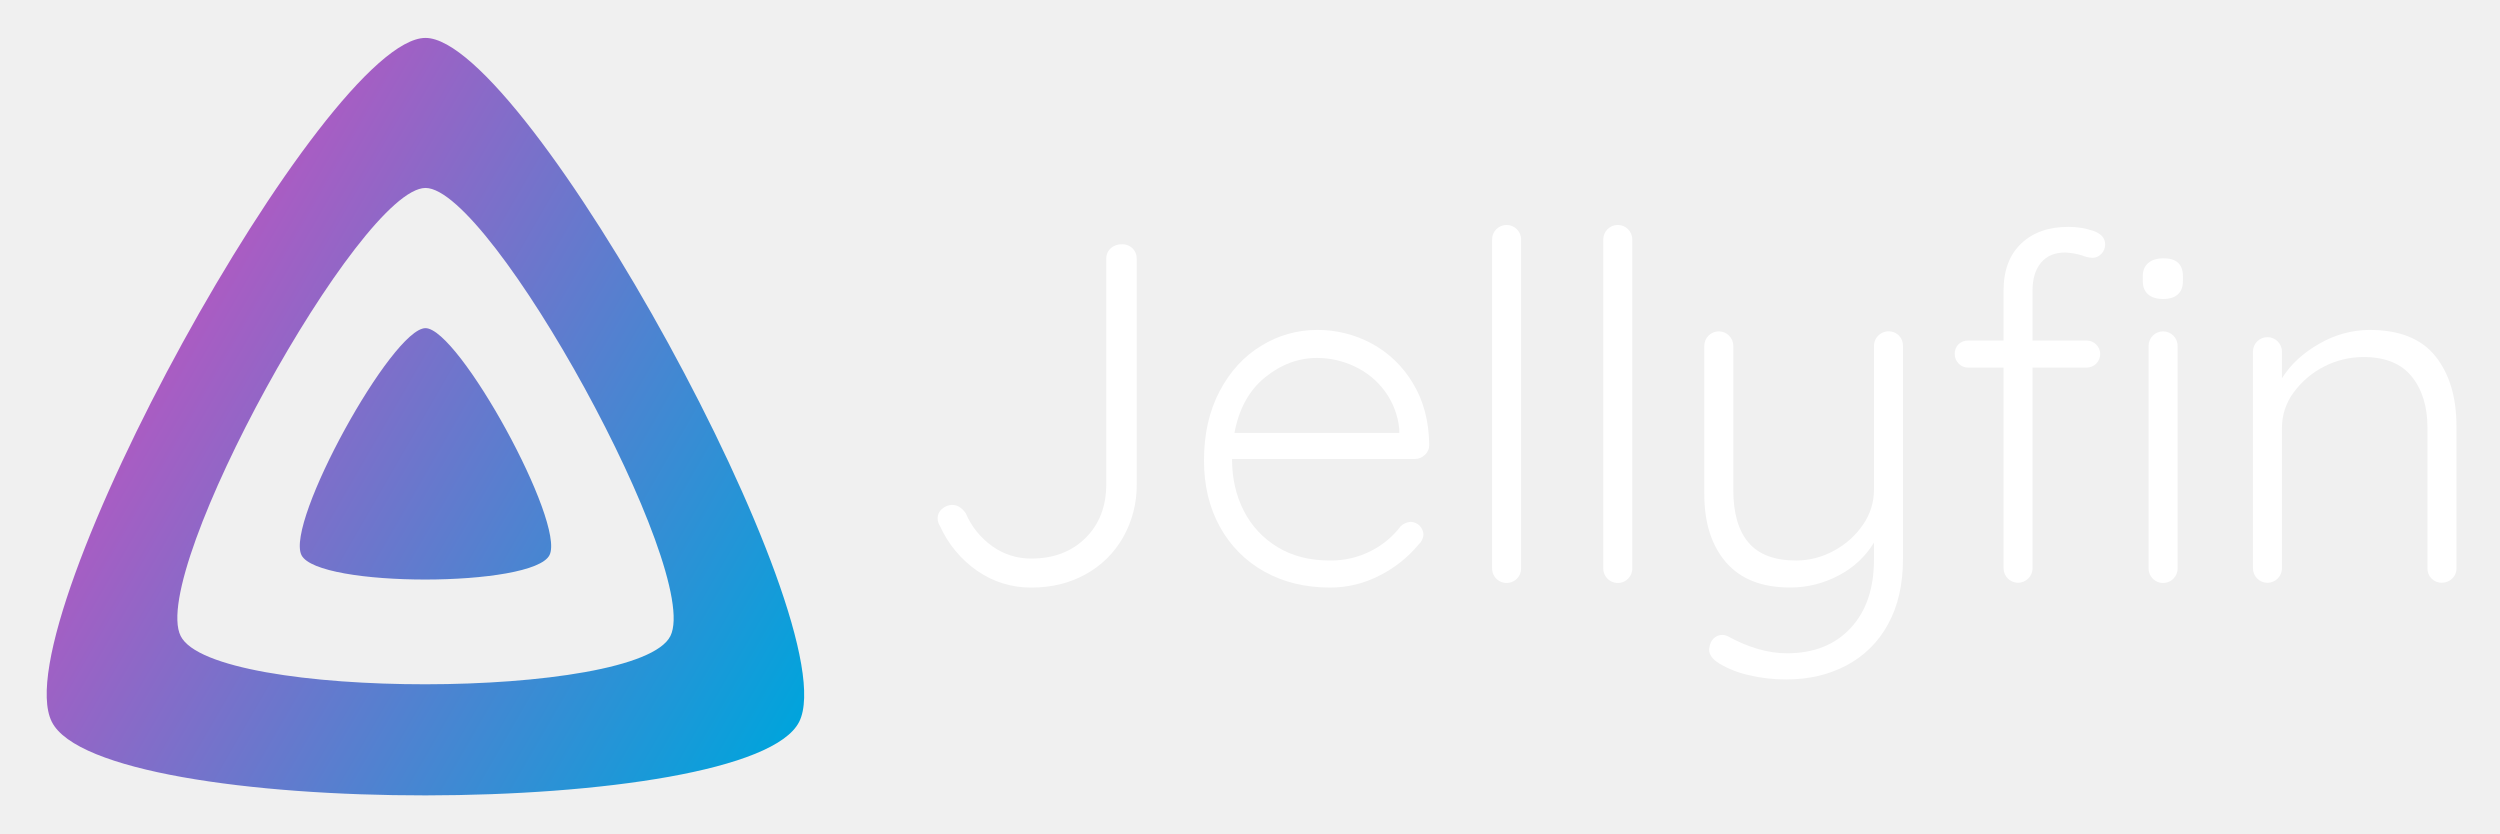
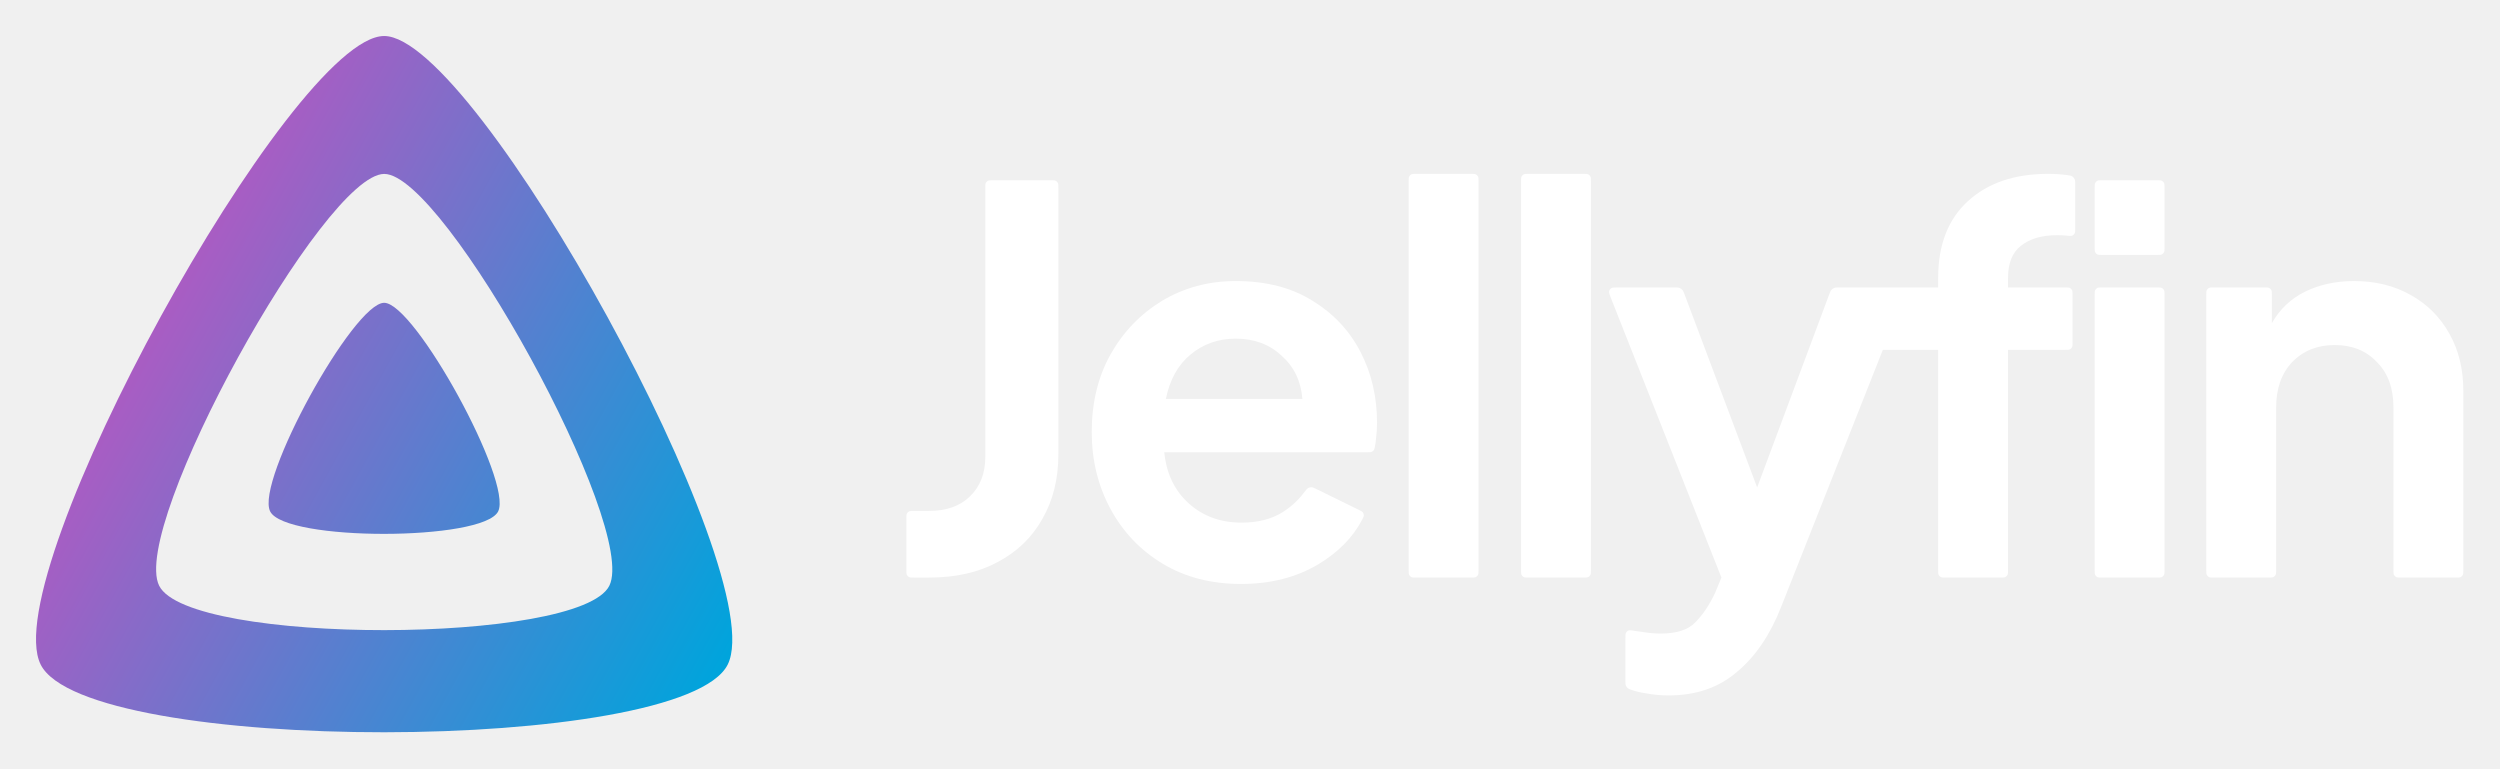
- <svg xmlns="http://www.w3.org/2000/svg" id="banner-dark" viewBox="0 0 1536 512">
+ <svg xmlns="http://www.w3.org/2000/svg" width="1666" height="512" viewBox="0 0 1666 512" fill="none">
+   <g clip-path="url(#clip0_2156_1057)">
+     <path d="M180.03 340.797C170.03 320.718 235.621 201.789 255.999 201.789C276.407 201.799 341.858 320.937 331.968 340.797C322.079 360.657 190.029 360.876 180.03 340.797Z" fill="url(#paint0_linear_2156_1057)" />
+     <path fill-rule="evenodd" clip-rule="evenodd" d="M27.105 442.857C-3.033 382.341 194.626 24 256 24C317.434 24 514.764 383.039 484.954 442.857C455.145 502.676 57.244 503.374 27.105 442.857ZM106.075 390.347C125.825 429.997 386.523 429.558 406.054 390.347C425.585 351.126 296.287 115.901 256.06 115.901C215.832 115.901 86.325 350.697 106.075 390.347Z" fill="url(#paint1_linear_2156_1057)" />
+     <path d="M1475.42 384.887C1473.61 384.887 1472.71 384.887 1472.02 384.536C1471.42 384.227 1470.92 383.734 1470.61 383.128C1470.26 382.438 1470.26 381.536 1470.26 379.732V196.71C1470.26 194.905 1470.26 194.003 1470.61 193.313C1470.92 192.707 1471.42 192.214 1472.02 191.905C1472.71 191.554 1473.61 191.554 1475.42 191.554H1508.82C1510.62 191.554 1511.53 191.554 1512.22 191.905C1512.82 192.214 1513.31 192.707 1513.62 193.313C1513.97 194.003 1513.97 194.905 1513.97 196.71V215.365C1519.19 206.125 1526.53 199.136 1536.01 194.397C1545.72 189.659 1556.62 187.289 1568.71 187.289C1582.92 187.289 1595.48 190.37 1606.37 196.53C1617.51 202.689 1626.16 211.337 1632.32 222.473C1638.48 233.372 1641.56 246.048 1641.56 260.5V379.732C1641.56 381.536 1641.56 382.438 1641.21 383.128C1640.9 383.734 1640.41 384.227 1639.8 384.536C1639.11 384.887 1638.21 384.887 1636.41 384.887H1600.16C1598.35 384.887 1597.45 384.887 1596.76 384.536C1596.15 384.227 1595.66 383.734 1595.35 383.128C1595 382.438 1595 381.536 1595 379.732V271.517C1595 258.723 1591.33 248.654 1583.99 241.309C1576.88 233.727 1567.52 229.936 1555.91 229.936C1544.3 229.936 1534.82 233.727 1527.48 241.309C1520.37 248.891 1516.82 258.96 1516.82 271.517V379.732C1516.82 381.536 1516.82 382.438 1516.47 383.128C1516.16 383.734 1515.66 384.227 1515.06 384.536C1514.37 384.887 1513.47 384.887 1511.66 384.887H1475.42Z" fill="white" />
+     <path d="M1401.05 169.88C1399.24 169.88 1398.34 169.88 1397.65 169.529C1397.05 169.22 1396.56 168.727 1396.25 168.121C1395.89 167.432 1395.89 166.53 1395.89 164.724V125.281C1395.89 123.476 1395.89 122.574 1396.25 121.884C1396.56 121.279 1397.05 120.786 1397.65 120.476C1398.34 120.125 1399.24 120.125 1401.05 120.125H1437.29C1439.1 120.125 1440 120.125 1440.69 120.476C1441.29 120.786 1441.79 121.279 1442.1 121.884C1442.45 122.574 1442.45 123.476 1442.45 125.281V164.724C1442.45 166.53 1442.45 167.432 1442.1 168.121C1441.79 168.727 1441.29 169.22 1440.69 169.529C1440 169.88 1439.1 169.88 1437.29 169.88H1401.05Z" fill="white" />
+     <path d="M1401.05 384.889C1399.24 384.889 1398.34 384.889 1397.65 384.538C1397.05 384.228 1396.56 383.735 1396.25 383.13C1395.89 382.44 1395.89 381.538 1395.89 379.733V196.711C1395.89 194.906 1395.89 194.004 1396.25 193.315C1396.56 192.709 1397.05 192.216 1397.65 191.907C1398.34 191.556 1399.24 191.556 1401.05 191.556H1437.29C1439.1 191.556 1440 191.556 1440.69 191.907C1441.29 192.216 1441.79 192.709 1442.1 193.315C1442.45 194.004 1442.45 194.906 1442.45 196.711V379.733C1442.45 381.538 1442.45 382.44 1442.1 383.13C1441.79 383.735 1441.29 384.228 1440.69 384.538C1440 384.889 1439.1 384.889 1437.29 384.889H1401.05Z" fill="white" />
+     <path d="M1293.35 384.539C1294.04 384.89 1294.94 384.89 1296.75 384.89H1333C1334.8 384.89 1335.7 384.89 1336.39 384.539C1337 384.23 1337.49 383.737 1337.8 383.131C1338.15 382.441 1338.15 381.539 1338.15 379.735V233.138H1375.99C1377.8 233.138 1378.7 233.138 1379.39 232.786C1380 232.478 1380.49 231.985 1380.8 231.378C1381.15 230.689 1381.15 229.786 1381.15 227.982V196.712C1381.15 194.908 1381.15 194.005 1380.8 193.316C1380.49 192.71 1380 192.217 1379.39 191.908C1378.7 191.557 1377.8 191.557 1375.99 191.557H1338.15V185.159C1338.15 175.446 1340.99 168.337 1346.68 163.836C1352.6 159.097 1360.66 156.728 1370.84 156.728C1372.8 156.728 1374.81 156.823 1376.9 157.011C1379.12 157.213 1380.23 157.314 1380.98 156.989C1381.68 156.69 1382.17 156.233 1382.53 155.572C1382.93 154.851 1382.93 153.804 1382.93 151.708V123.175C1382.93 121.213 1382.93 120.232 1382.53 119.378C1382.21 118.668 1381.6 117.966 1380.94 117.546C1380.15 117.042 1379.25 116.92 1377.48 116.674C1373.52 116.13 1369.3 115.858 1364.81 115.858C1342.53 115.858 1324.76 121.9 1311.49 133.983C1298.23 146.067 1291.59 163.125 1291.59 185.159V191.557H1249.74C1249.63 191.557 1249.52 191.557 1249.41 191.557H1226.08C1224.15 191.557 1223.18 191.557 1222.35 191.874C1221.61 192.154 1220.96 192.608 1220.44 193.198C1219.85 193.866 1219.52 194.773 1218.84 196.585L1170.96 324.829L1122.73 196.569C1122.06 194.762 1121.72 193.858 1121.13 193.192C1120.61 192.604 1119.96 192.151 1119.22 191.873C1118.39 191.557 1117.42 191.557 1115.5 191.557H1078.32C1075.78 191.557 1074.51 191.557 1073.7 192.091C1073 192.558 1072.5 193.285 1072.33 194.115C1072.13 195.063 1072.59 196.244 1073.52 198.607L1147.15 384.89L1142.89 395.197C1139.09 403.252 1134.71 409.768 1129.73 414.743C1125 419.718 1117.29 422.206 1106.64 422.206C1102.84 422.206 1098.81 421.851 1094.55 421.14C1092.91 420.958 1091.34 420.741 1089.85 420.489C1087.34 420.068 1086.08 419.857 1085.28 420.155C1084.52 420.434 1084 420.876 1083.6 421.573C1083.18 422.318 1083.18 423.493 1083.18 425.843V453.739C1083.18 455.307 1083.18 456.092 1083.47 456.842C1083.71 457.449 1084.19 458.132 1084.69 458.555C1085.3 459.077 1085.94 459.3 1087.21 459.747C1090.15 460.774 1093.31 461.528 1096.69 462.01C1101.66 462.958 1106.75 463.432 1111.96 463.432C1130.21 463.432 1145.37 458.22 1157.46 447.794C1169.77 437.606 1179.61 423.154 1186.95 404.437L1254.73 233.138H1291.59V379.735C1291.59 381.539 1291.59 382.441 1291.95 383.131C1292.25 383.737 1292.74 384.23 1293.35 384.539Z" fill="white" />
+     <path d="M1018.79 384.89C1016.98 384.89 1016.08 384.89 1015.39 384.539C1014.78 384.23 1014.29 383.737 1013.98 383.131C1013.63 382.441 1013.63 381.539 1013.63 379.735V121.014C1013.63 119.21 1013.63 118.307 1013.98 117.618C1014.29 117.011 1014.78 116.518 1015.39 116.21C1016.08 115.858 1016.98 115.858 1018.79 115.858H1055.03C1056.83 115.858 1057.74 115.858 1058.43 116.21C1059.03 116.518 1059.52 117.011 1059.83 117.618C1060.19 118.307 1060.19 119.21 1060.19 121.014V379.735C1060.19 381.539 1060.19 382.441 1059.83 383.131C1059.52 383.737 1059.03 384.23 1058.43 384.539C1057.74 384.89 1056.83 384.89 1055.03 384.89H1018.79Z" fill="white" />
+     <path d="M943.895 384.89C942.09 384.89 941.188 384.89 940.499 384.539C939.893 384.23 939.397 383.737 939.087 383.131C938.739 382.441 938.739 381.539 938.739 379.735V121.014C938.739 119.21 938.739 118.307 939.087 117.618C939.397 117.011 939.893 116.518 940.499 116.21C941.188 115.858 942.09 115.858 943.895 115.858H980.138C981.943 115.858 982.845 115.858 983.535 116.21C984.14 116.518 984.637 117.011 984.946 117.618C985.294 118.307 985.294 119.21 985.294 121.014V379.735C985.294 381.539 985.294 382.441 984.946 383.131C984.637 383.737 984.14 384.23 983.535 384.539C982.845 384.89 981.943 384.89 980.138 384.89H943.895Z" fill="white" />
+     <path d="M827.042 389.152C807.141 389.152 789.722 384.65 774.797 375.647C759.871 366.644 748.265 354.442 739.971 339.042C731.677 323.641 727.533 306.583 727.533 287.865C727.533 268.437 731.677 251.26 739.971 236.333C748.497 221.17 759.994 209.205 774.442 200.439C789.136 191.673 805.479 187.289 823.485 187.289C843.623 187.289 860.688 191.673 874.666 200.439C888.644 208.968 899.303 220.341 906.65 234.556C913.997 248.772 917.664 264.528 917.664 281.823C917.664 285.377 917.432 288.931 916.955 292.486C916.819 294.411 916.562 296.218 916.181 297.904C915.943 298.966 915.827 299.497 915.44 300.034C915.131 300.462 914.583 300.901 914.1 301.109C913.488 301.37 912.85 301.37 911.567 301.37H775.867C777.284 315.586 782.736 326.958 792.216 335.488C801.689 344.017 813.418 348.282 827.396 348.282C838.055 348.282 847.065 346.031 854.405 341.53C860.07 337.99 864.806 333.724 868.621 328.731C870.175 326.694 870.954 325.675 871.741 325.239C872.495 324.819 873.145 324.667 874.009 324.705C874.905 324.744 875.917 325.238 877.927 326.227L905.438 339.723C906.979 340.479 907.752 340.856 908.216 341.489C908.609 342.02 908.848 342.752 908.848 343.412C908.848 344.198 908.474 344.904 907.739 346.316C901.585 358.09 891.867 367.985 878.572 376.002C863.885 384.769 846.704 389.152 827.042 389.152ZM823.485 225.672C811.878 225.672 801.805 229.226 793.279 236.333C784.985 243.204 779.54 253.037 776.93 265.831H867.913C866.965 253.985 862.345 244.389 854.051 237.044C845.995 229.462 835.806 225.672 823.485 225.672Z" fill="white" />
+     <path d="M609.161 384.892C607.357 384.892 606.455 384.892 605.765 384.541C605.159 384.233 604.666 383.74 604.357 383.133C604.006 382.444 604.006 381.541 604.006 379.737V345.624C604.006 343.819 604.006 342.917 604.357 342.228C604.666 341.621 605.159 341.128 605.765 340.82C606.455 340.468 607.357 340.468 609.161 340.468H619.288C630.661 340.468 639.664 337.27 646.298 330.873C653.169 324.239 656.604 315.472 656.604 304.574V125.281C656.604 123.476 656.604 122.574 656.955 121.884C657.264 121.279 657.757 120.786 658.363 120.476C659.053 120.125 659.955 120.125 661.76 120.125H700.142C701.947 120.125 702.849 120.125 703.538 120.476C704.144 120.786 704.634 121.279 704.943 121.884C705.298 122.574 705.298 123.476 705.298 125.281V302.797C705.298 319.145 701.74 333.479 694.632 345.799C687.762 358.12 677.812 367.715 664.778 374.586C651.984 381.457 636.82 384.892 619.288 384.892H609.161Z" fill="white" />
+   </g>
  <defs>
-     <linearGradient id="linear-gradient" x1="110.25" y1="213.3" x2="496.14" y2="436.09" gradientUnits="userSpaceOnUse">
-       <stop offset="0" stop-color="#aa5cc3" />
-       <stop offset="1" stop-color="#00a4dc" />
+     <linearGradient id="paint0_linear_2156_1057" x1="101.333" y1="217.338" x2="487.993" y2="430.016" gradientUnits="userSpaceOnUse">
+       <stop stop-color="#AA5CC3" />
+       <stop offset="1" stop-color="#00A4DC" />
    </linearGradient>
+     <linearGradient id="paint1_linear_2156_1057" x1="101.333" y1="217.328" x2="487.994" y2="430.006" gradientUnits="userSpaceOnUse">
+       <stop stop-color="#AA5CC3" />
+       <stop offset="1" stop-color="#00A4DC" />
+     </linearGradient>
+     <clipPath id="clip0_2156_1057">
+       <rect width="1617.56" height="464" fill="white" transform="translate(24 24)" />
+     </clipPath>
  </defs>
-   <g id="banner-dark">
-     <g id="banner-dark-icon">
-       <path id="inner-shape" d="M261.42,201.62c-20.44,0-86.24,119.29-76.2,139.43s142.48,19.92,152.4,0S281.86,201.63,261.42,201.62Z" fill="url(#linear-gradient)" />
-       <path id="outer-shape" d="M261.42,23.3C199.83,23.3,1.57,382.73,31.8,443.43s429.34,60,459.24,0S323,23.3,261.42,23.3ZM411.9,390.76c-19.59,39.33-281.08,39.77-300.9,0S221.1,115.48,261.45,115.48,431.49,351.42,411.9,390.76Z" fill="url(#linear-gradient)" />
-     </g>
-     <g id="jellyfin-light-outlines" style="isolation:isolate" transform="translate(43.8)">
-       <path d="M556.64,350.75a67,67,0,0,1-22.87-27.47,8.91,8.91,0,0,1-1.49-4.75,7.42,7.42,0,0,1,2.83-5.94,9.25,9.25,0,0,1,6.09-2.38c3.16,0,5.94,1.69,8.31,5.05a48.09,48.09,0,0,0,16.34,20.34,40.59,40.59,0,0,0,24,7.58q20.51,0,33.27-12.62t12.77-33.12V159a8.44,8.44,0,0,1,2.67-6.39,9.56,9.56,0,0,1,6.83-2.52,9,9,0,0,1,6.68,2.52,8.7,8.7,0,0,1,2.53,6.39v138.4a64.7,64.7,0,0,1-8.32,32.67,59,59,0,0,1-23,22.72Q608.62,361,589.9,361A57.21,57.21,0,0,1,556.64,350.75Z" fill="#fff" />
-       <path d="M831.66,279.47a8.77,8.77,0,0,1-6.24,2.53H713.16q0,17.82,7.27,31.92a54.91,54.91,0,0,0,20.79,22.28q13.51,8.18,31.93,8.17a54,54,0,0,0,25.54-5.94,52.7,52.7,0,0,0,18.12-15.15,10,10,0,0,1,6.24-2.67,8.14,8.14,0,0,1,7.72,7.72,8.81,8.81,0,0,1-3,6.24,74.7,74.7,0,0,1-23.91,19A65.56,65.56,0,0,1,773.45,361q-22.87,0-40.4-9.8a69.51,69.51,0,0,1-27.32-27.48q-9.79-17.66-9.8-40.83,0-24.36,9.65-42.62t25.69-27.92a65.2,65.2,0,0,1,34.16-9.65A70,70,0,0,1,798.84,211a65.78,65.78,0,0,1,25.39,24.36q9.81,16,10.1,38A8.07,8.07,0,0,1,831.66,279.47ZM733.5,231.8Q718.8,243.68,714.64,266H815.92v-2.38A46.91,46.91,0,0,0,807,240.27a48.47,48.47,0,0,0-18.56-15.15,54,54,0,0,0-23-5.2Q748.2,219.92,733.5,231.8Z" fill="#fff" />
-       <path d="M888.24,355.5a8.92,8.92,0,0,1-15.3-6.38v-202a8.91,8.91,0,1,1,17.82,0v202A8.65,8.65,0,0,1,888.24,355.5Z" fill="#fff" />
-       <path d="M956.55,355.5a8.92,8.92,0,0,1-15.3-6.38v-202a8.91,8.91,0,1,1,17.82,0v202A8.65,8.65,0,0,1,956.55,355.5Z" fill="#fff" />
-       <path d="M1122.86,206.11a8.7,8.7,0,0,1,2.53,6.39v131q0,23.44-9.21,40.09a61.58,61.58,0,0,1-25.54,25.25q-16.34,8.61-36.83,8.61a96.73,96.73,0,0,1-23.31-2.68,61.72,61.72,0,0,1-18-7.12q-6.24-3.87-6.24-8.62a17.94,17.94,0,0,1,.6-3,8.06,8.06,0,0,1,3-4.45,7.49,7.49,0,0,1,4.45-1.49,7.91,7.91,0,0,1,3.56.89q19,10.39,36.24,10.4,24.65,0,39.06-15.44t14.4-42.18V333.38a54.37,54.37,0,0,1-21.38,20,62.55,62.55,0,0,1-30.3,7.58q-25.83,0-39.2-15.45t-13.37-41.87V212.5a8.91,8.91,0,1,1,17.82,0V301q0,21.39,9.36,32.38t29.25,11a48,48,0,0,0,23.32-6.09,49.88,49.88,0,0,0,17.82-16,37.44,37.44,0,0,0,6.68-21.24V212.5a9,9,0,0,1,15.29-6.39Z" fill="#fff" />
-       <path d="M1210.18,161.41q-5.21,6.24-5.2,17.23v30.59h33.27a8.19,8.19,0,0,1,5.79,2.38,8.26,8.26,0,0,1,0,11.88,8.22,8.22,0,0,1-5.79,2.37H1205V349.12a8.91,8.91,0,1,1-17.82,0V225.86h-21.68a7.83,7.83,0,0,1-5.94-2.52,8.21,8.21,0,0,1-2.37-5.79,8,8,0,0,1,2.37-6.09,8.33,8.33,0,0,1,5.94-2.23h21.68V178.64q0-18.7,10.84-29t29-10.24a46.1,46.1,0,0,1,15.45,2.52q7.13,2.53,7.12,8.17a8.07,8.07,0,0,1-2.37,5.94,7.37,7.37,0,0,1-5.35,2.37,18.81,18.81,0,0,1-6.53-1.48,42,42,0,0,0-10.4-1.78Q1215.37,155.18,1210.18,161.41ZM1276,180.87c-2.19-1.88-3.27-4.61-3.27-8.17v-3q0-5.34,3.41-8.17t9.36-2.82q11.88,0,11.88,11v3c0,3.56-1,6.29-3.12,8.17s-5.1,2.82-9.06,2.82S1278.14,182.75,1276,180.87Zm15.59,174.63a8.92,8.92,0,0,1-15.3-6.38V212.5a8.91,8.91,0,1,1,17.82,0V349.12A8.65,8.65,0,0,1,1291.56,355.5Z" fill="#fff" />
-       <path d="M1452.53,218.88q12.92,16.2,12.92,42.92v87.32a8.4,8.4,0,0,1-2.67,6.38,8.8,8.8,0,0,1-6.24,2.53,8.64,8.64,0,0,1-8.91-8.91V262.69q0-19.31-9.65-31.33t-29.85-12a53.28,53.28,0,0,0-42.77,21.83,36.24,36.24,0,0,0-7.13,21.53v86.43a8.91,8.91,0,1,1-17.82,0V216.06a8.91,8.91,0,1,1,17.82,0V232.4q8-12.77,23-21.24A61.84,61.84,0,0,1,1412,202.7Q1439.61,202.7,1452.53,218.88Z" fill="#fff" />
-     </g>
-   </g>
</svg>
